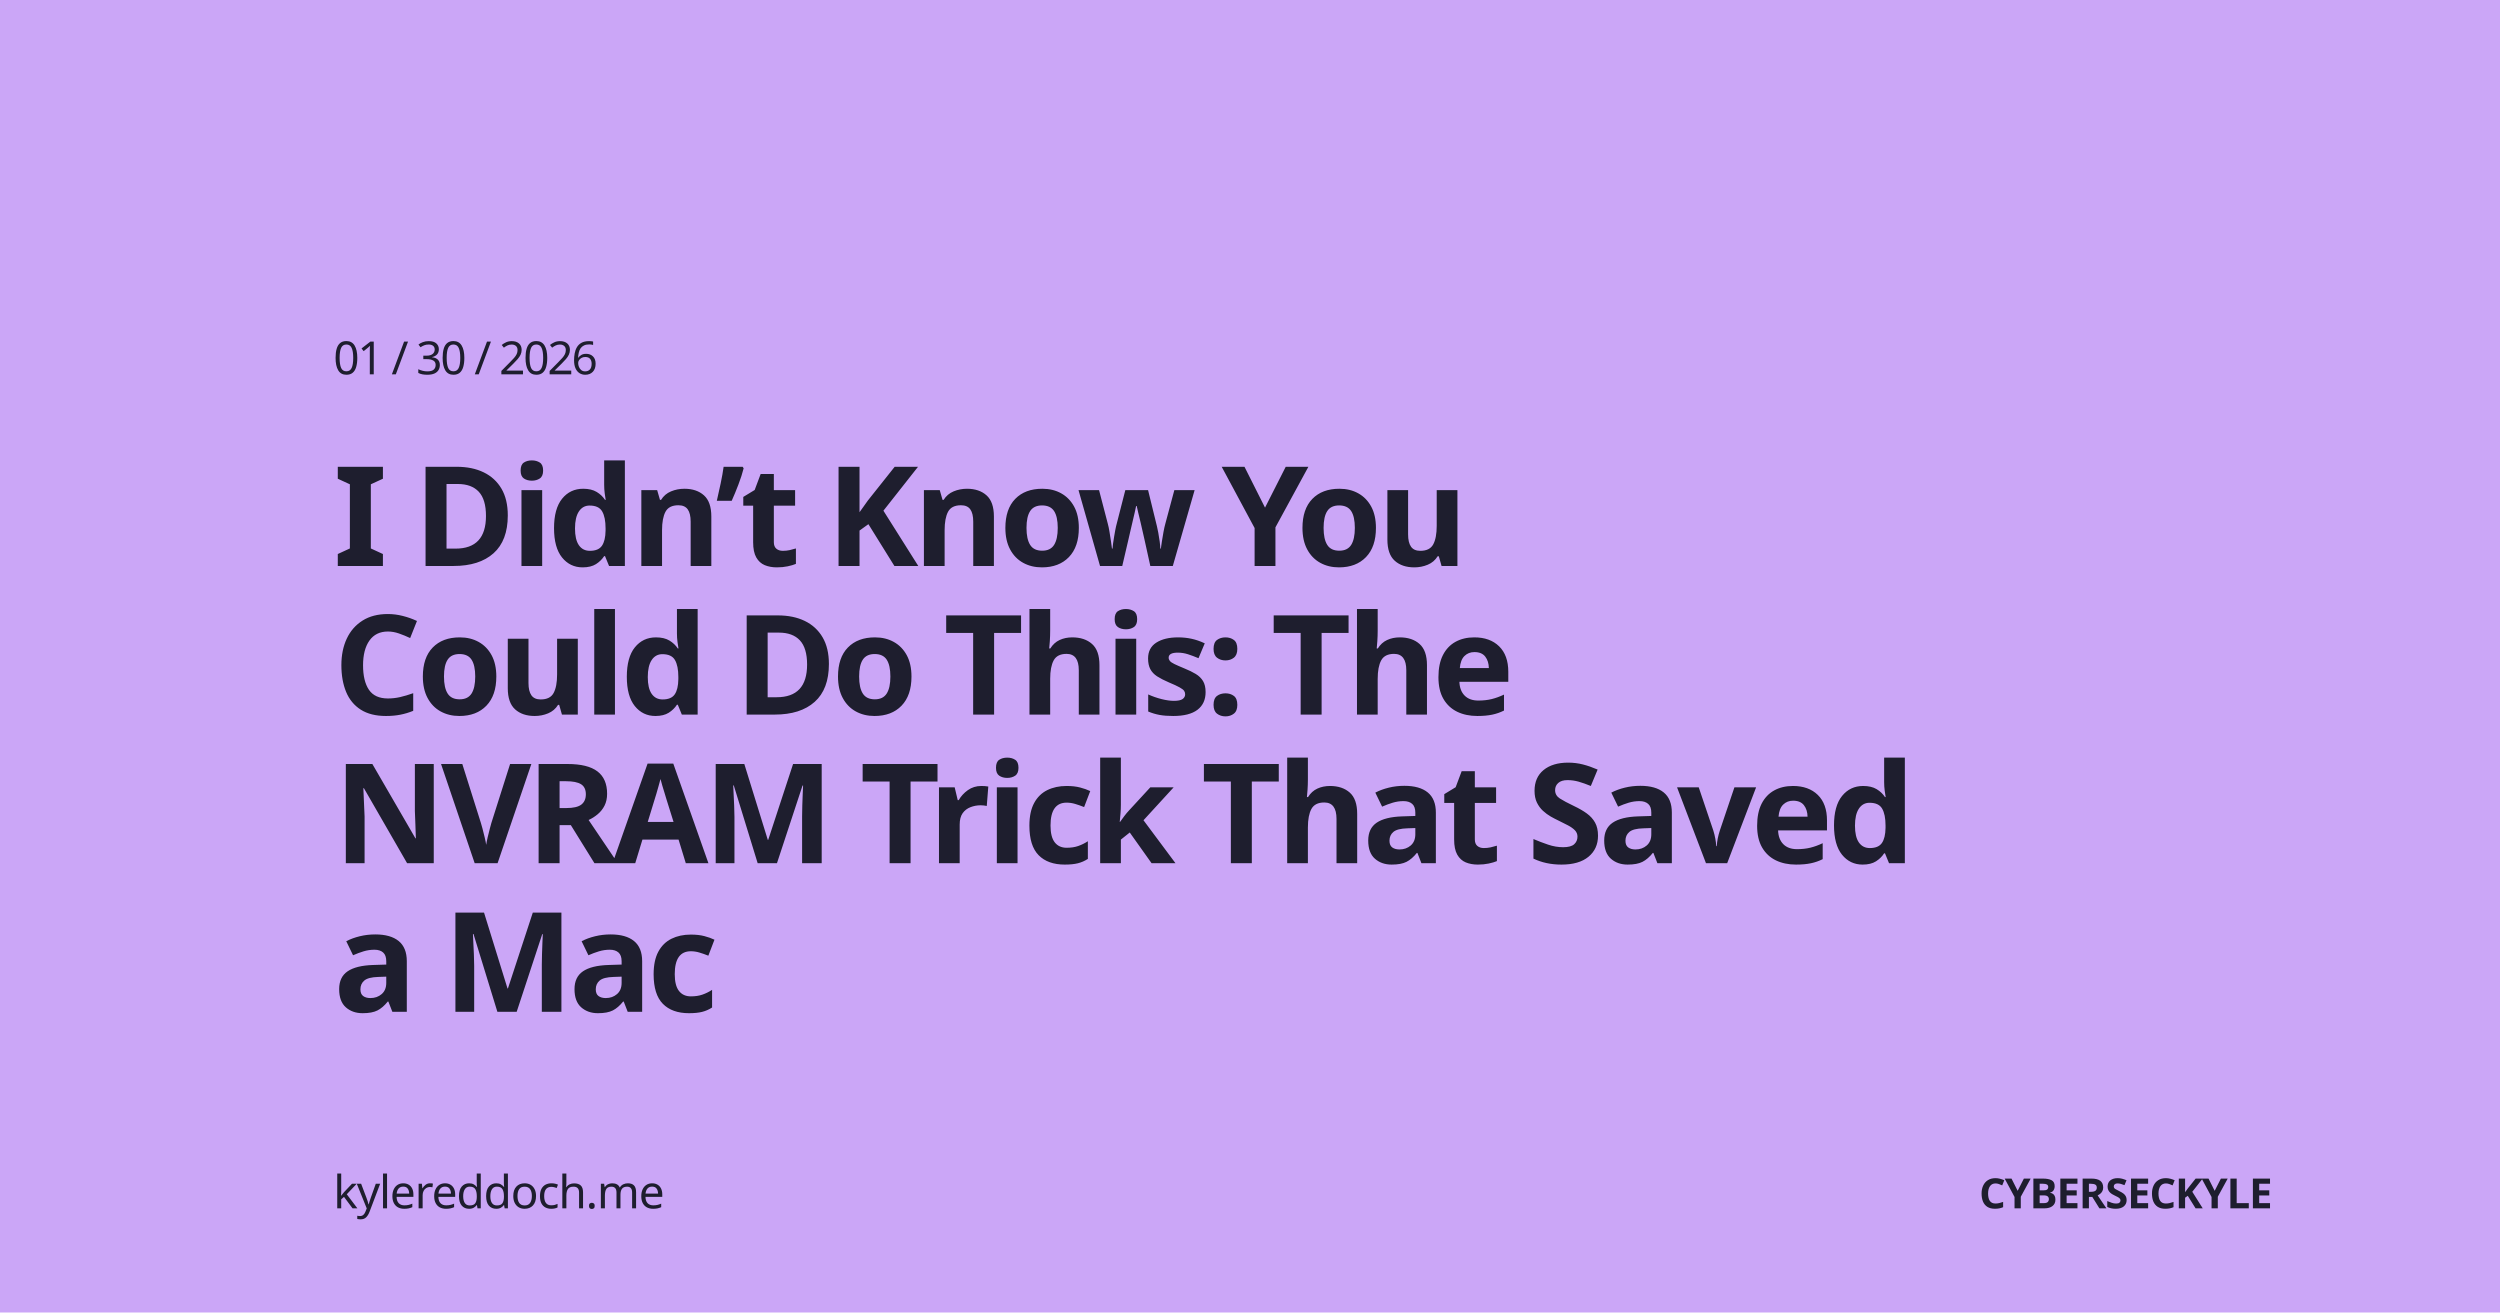
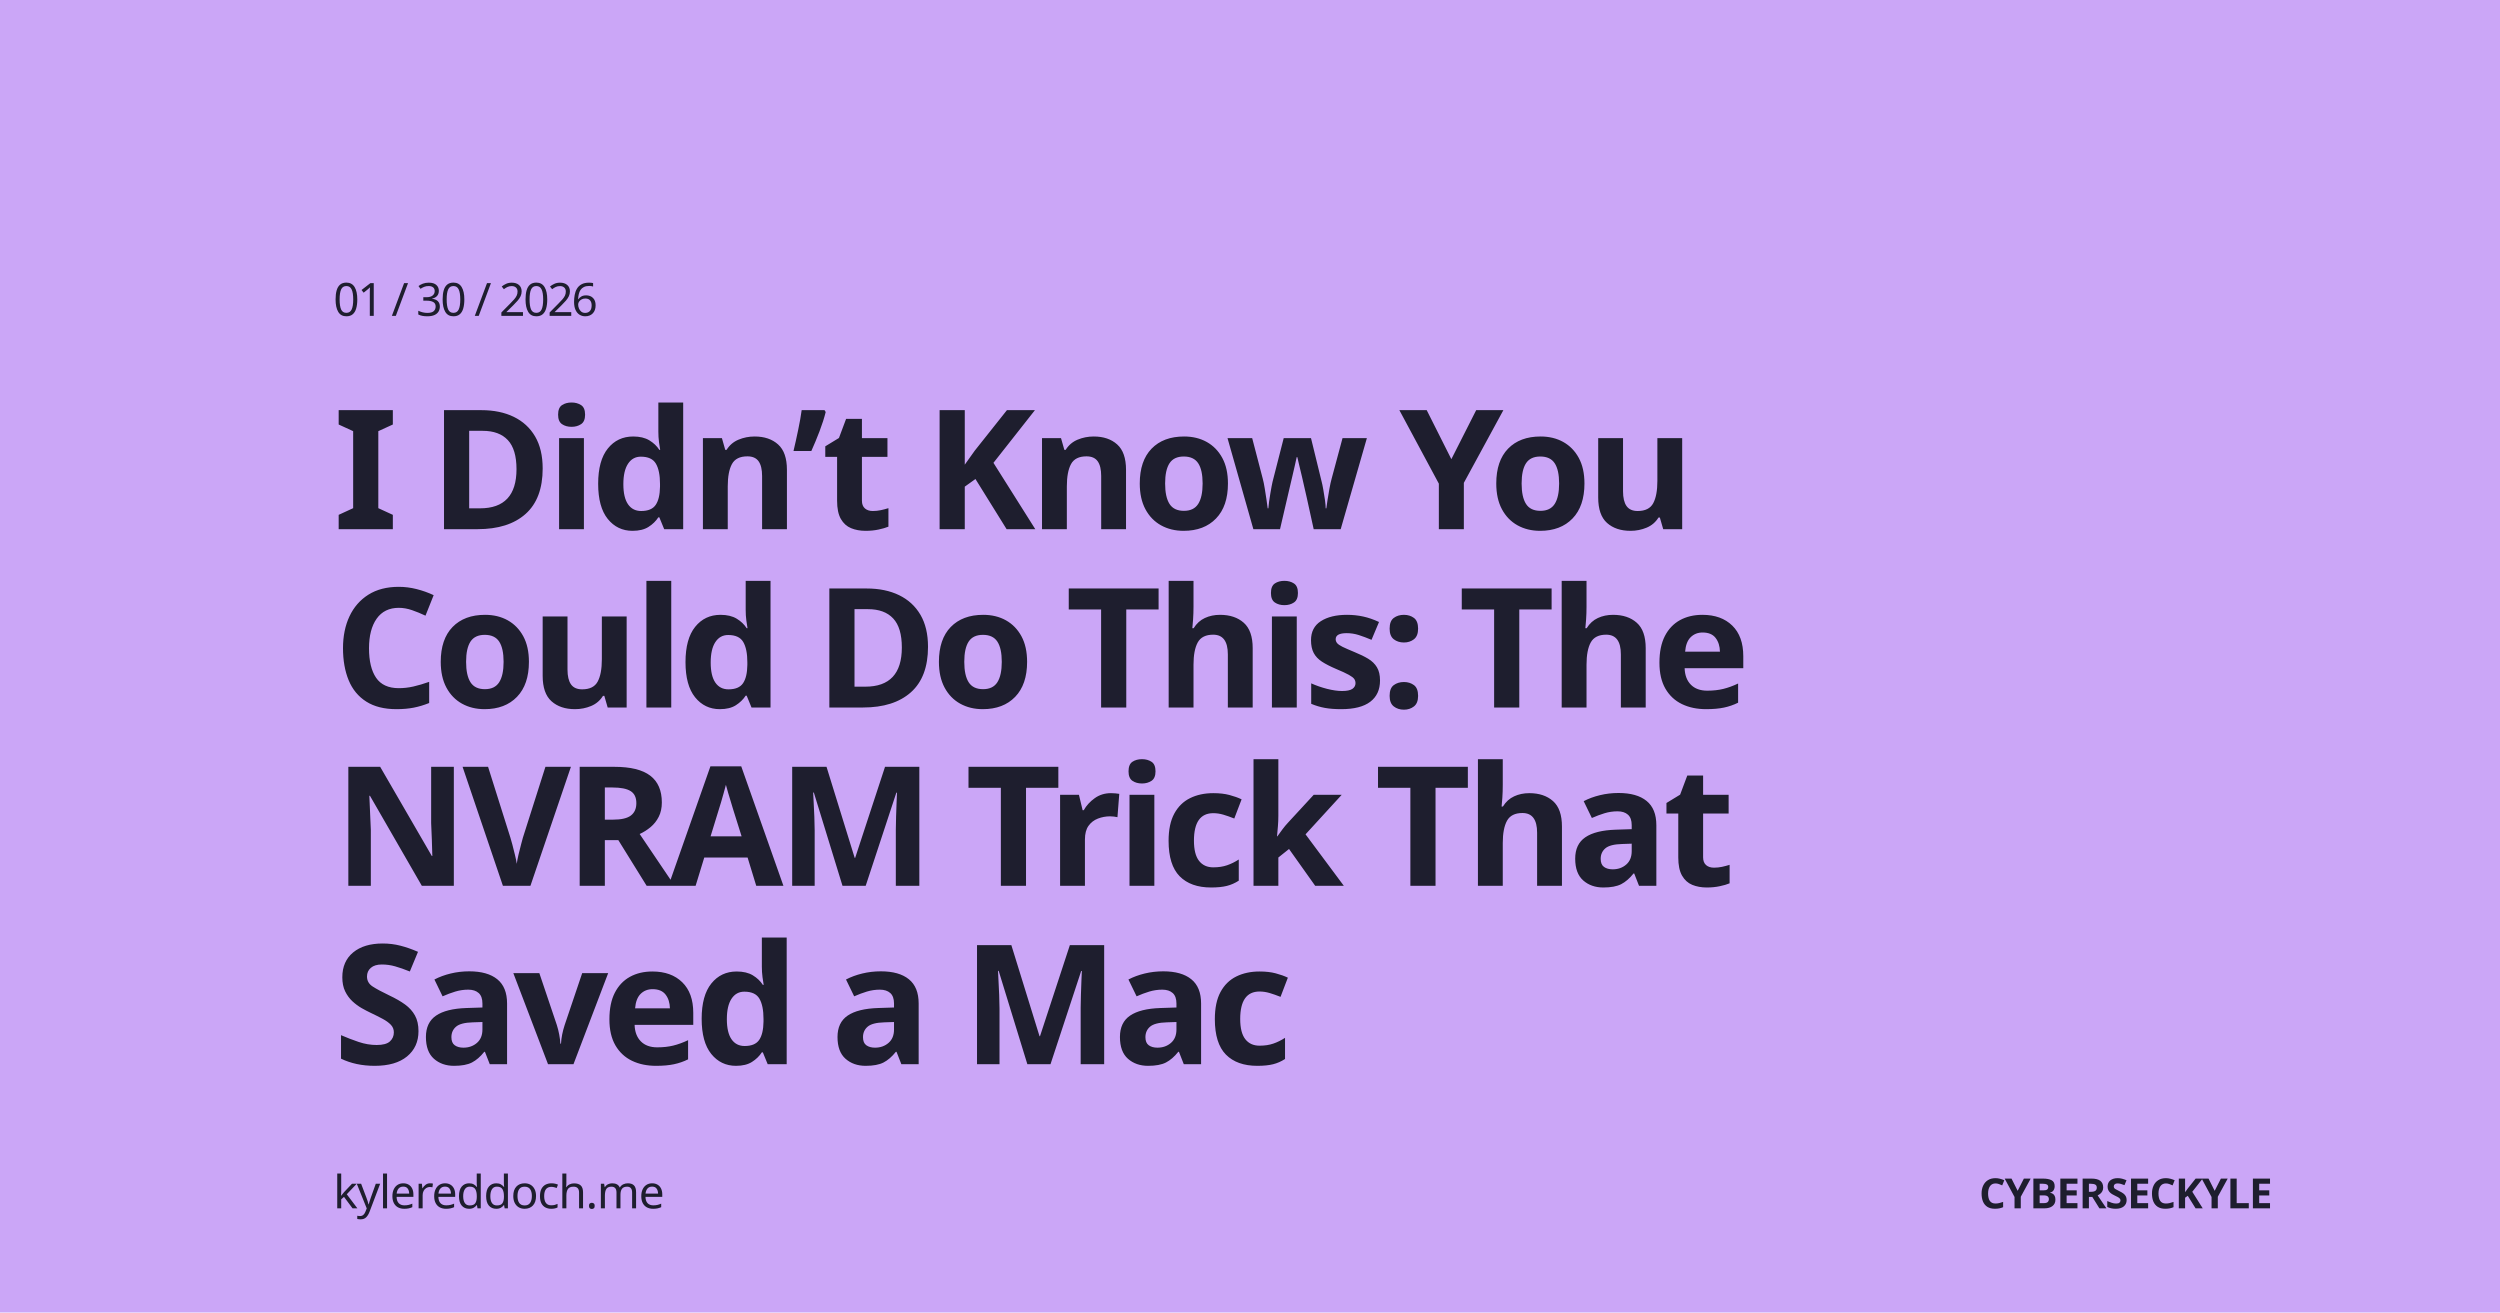
<svg xmlns="http://www.w3.org/2000/svg" width="1200" height="630" viewBox="0 0 1200 630" version="1.1">
  <rect id="bg" width="100%" height="100%" opacity="1" fill="#cba6f7" />
  <text font-family="'Atkinson Hyperlegible', Ubuntu, sans-serif" font-size="22" font-weight="500" fill="#1e1e2e" letter-spacing="-1">
-     <tspan x="160" y="179.667">
+     <tspan x="160" y="151.6">
      01 / 30 / 2026
    </tspan>
  </text>
-   <text id="text" font-family="'Atkinson Hyperlegible', Ubuntu, sans-serif" font-size="66.667" font-weight="750" fill="#1e1e2e" letter-spacing="-2.5">
-     <tspan x="160" y="271.667">
+   <text id="text" font-family="'Atkinson Hyperlegible', Ubuntu, sans-serif" font-size="80" font-weight="700" fill="#1e1e2e" letter-spacing="-3">
+     <tspan x="160" y="254">
        I Didn’t Know You
      </tspan>
-     <tspan x="160" y="343">
+     <tspan x="160" y="339.6">
        Could Do This: The
      </tspan>
-     <tspan x="160" y="414.333">
-         NVRAM Trick That Saved
+     <tspan x="160" y="425.2">
+         NVRAM Trick That
      </tspan>
-     <tspan x="160" y="485.667">
-         a Mac
+     <tspan x="160" y="510.8">
+         Saved a Mac
      </tspan>
  </text>
  <text font-family="'Atkinson Hyperlegible', Ubuntu, sans-serif" font-size="22" font-weight="500" fill="#1e1e2e" letter-spacing="-0.5">
    <tspan x="160" y="580">kylereddoch.me</tspan>
  </text>
  <text font-family="'Atkinson Hyperlegible', Ubuntu, sans-serif" font-size="20" font-weight="600" fill="#1e1e2e" letter-spacing="-0.5">
    <tspan x="950" y="580">CYBERSECKYLE</tspan>
  </text>
</svg>
